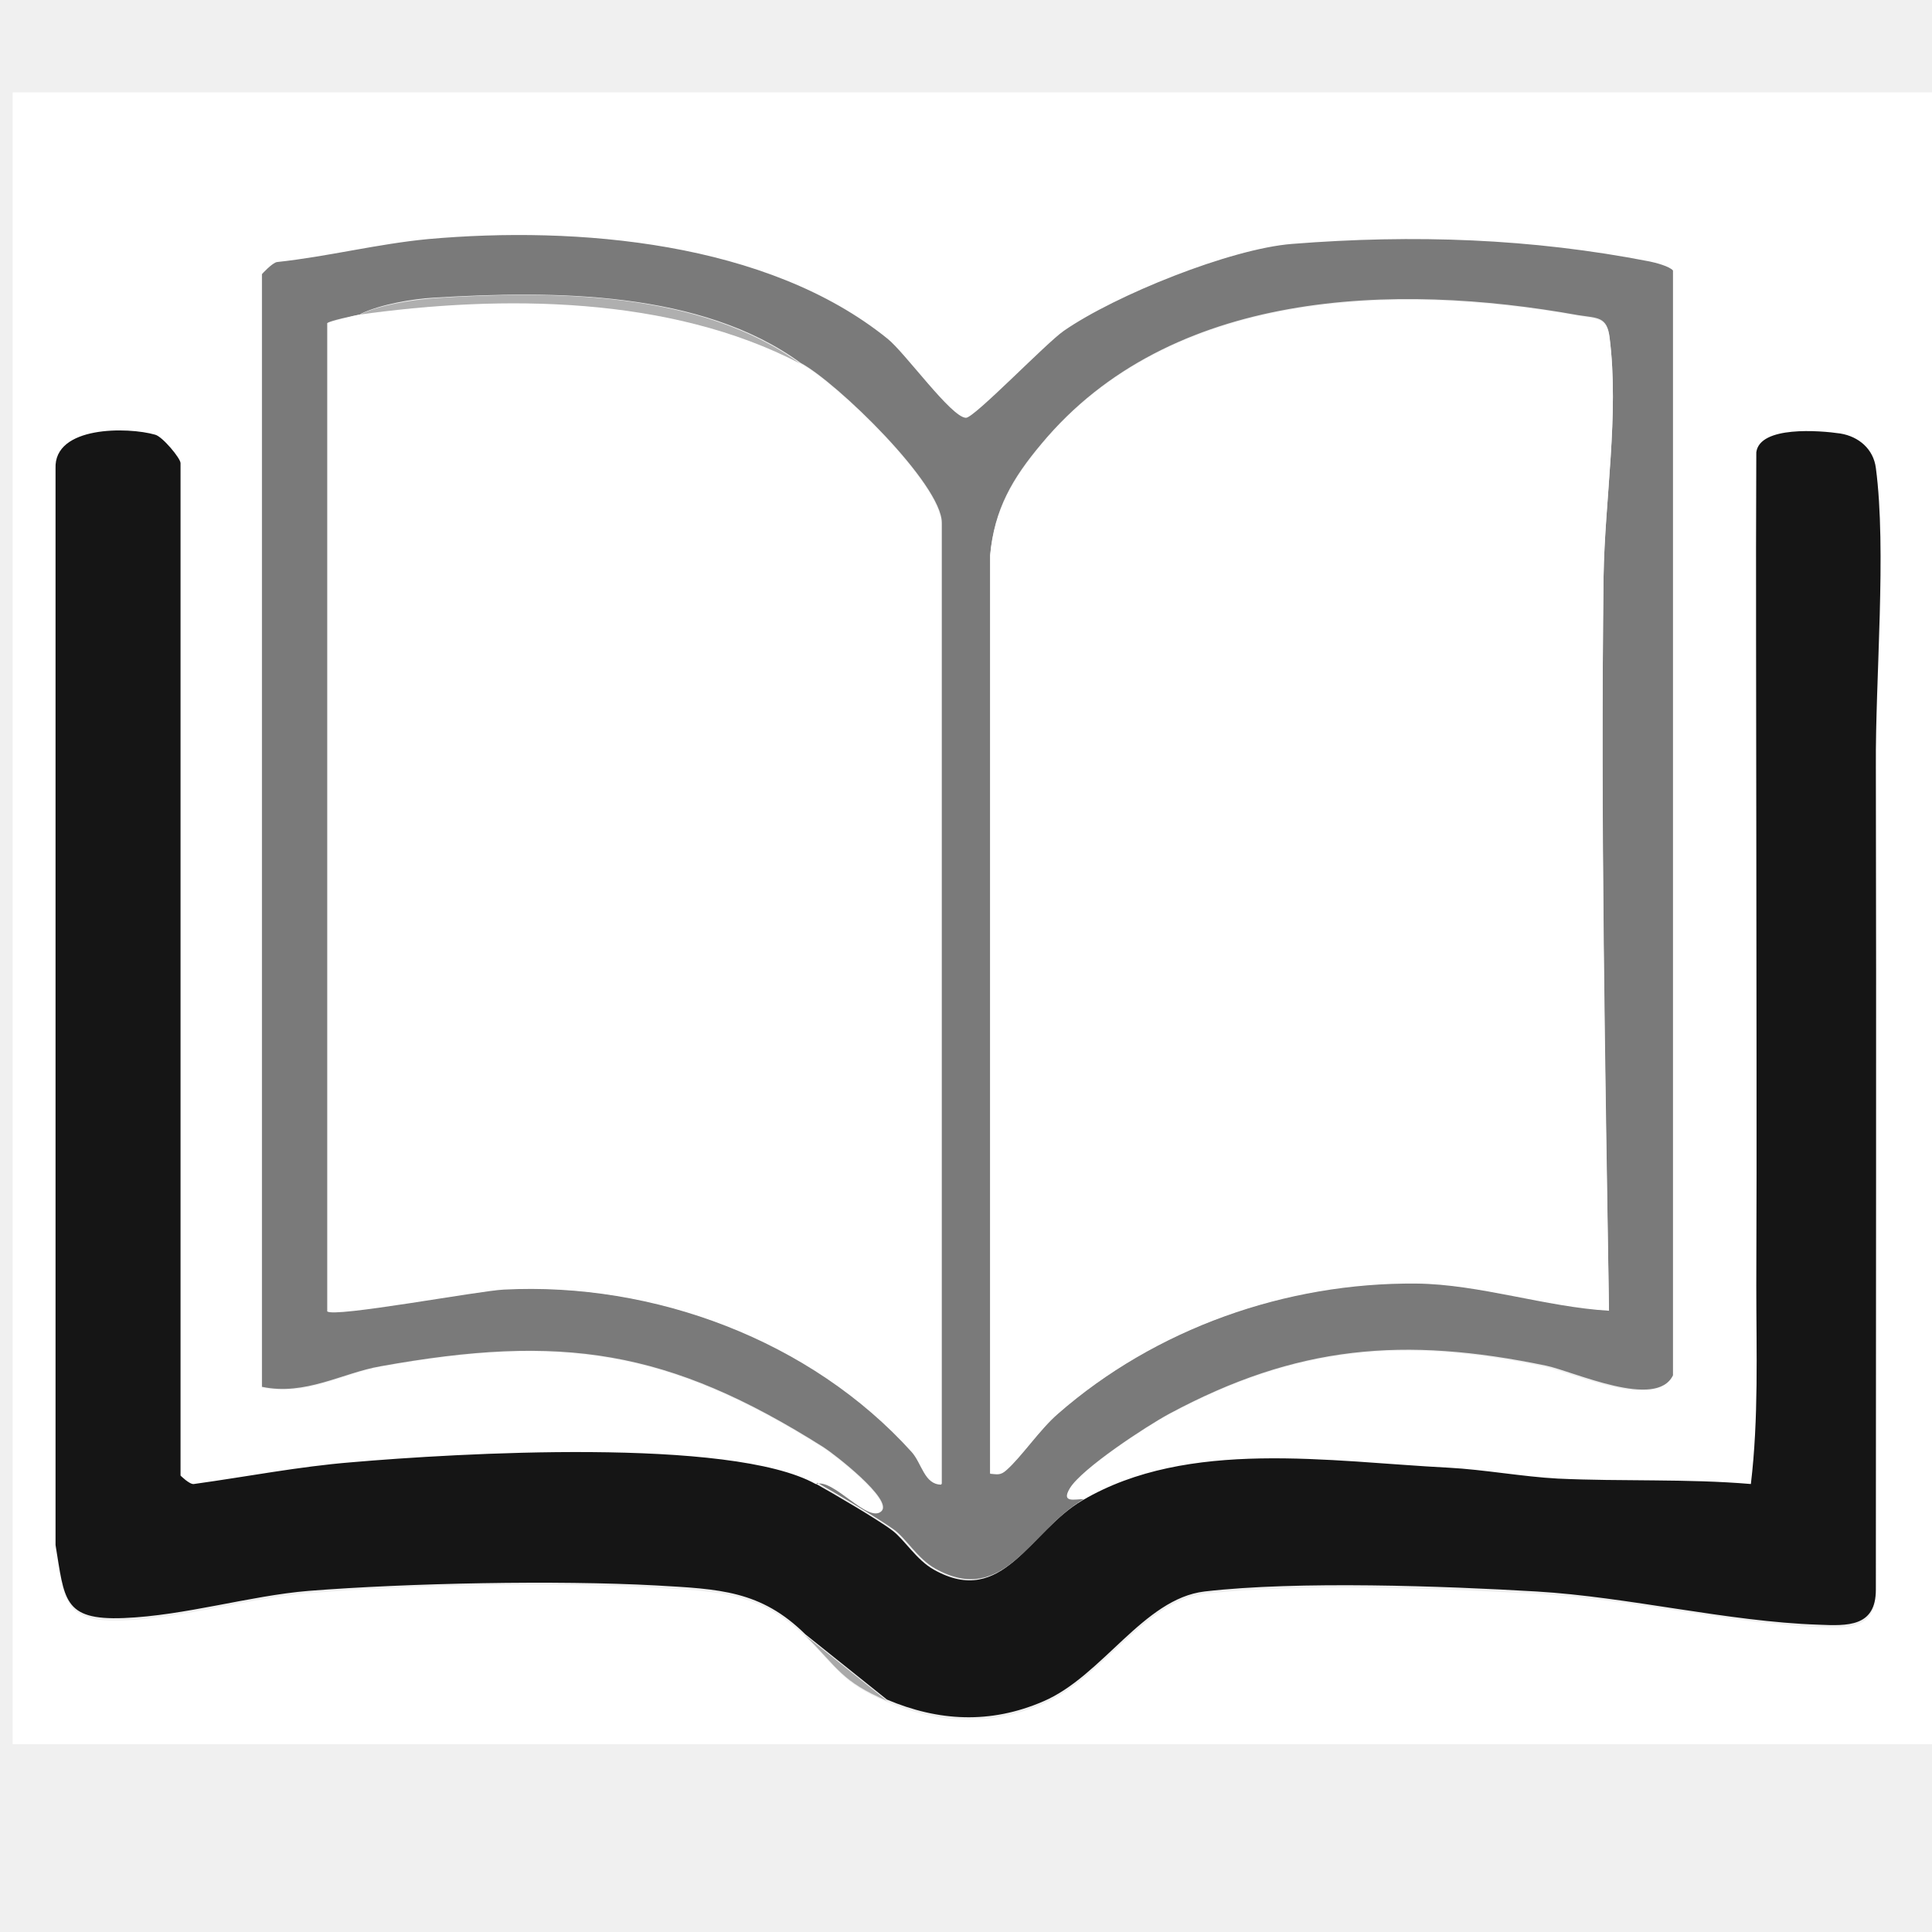
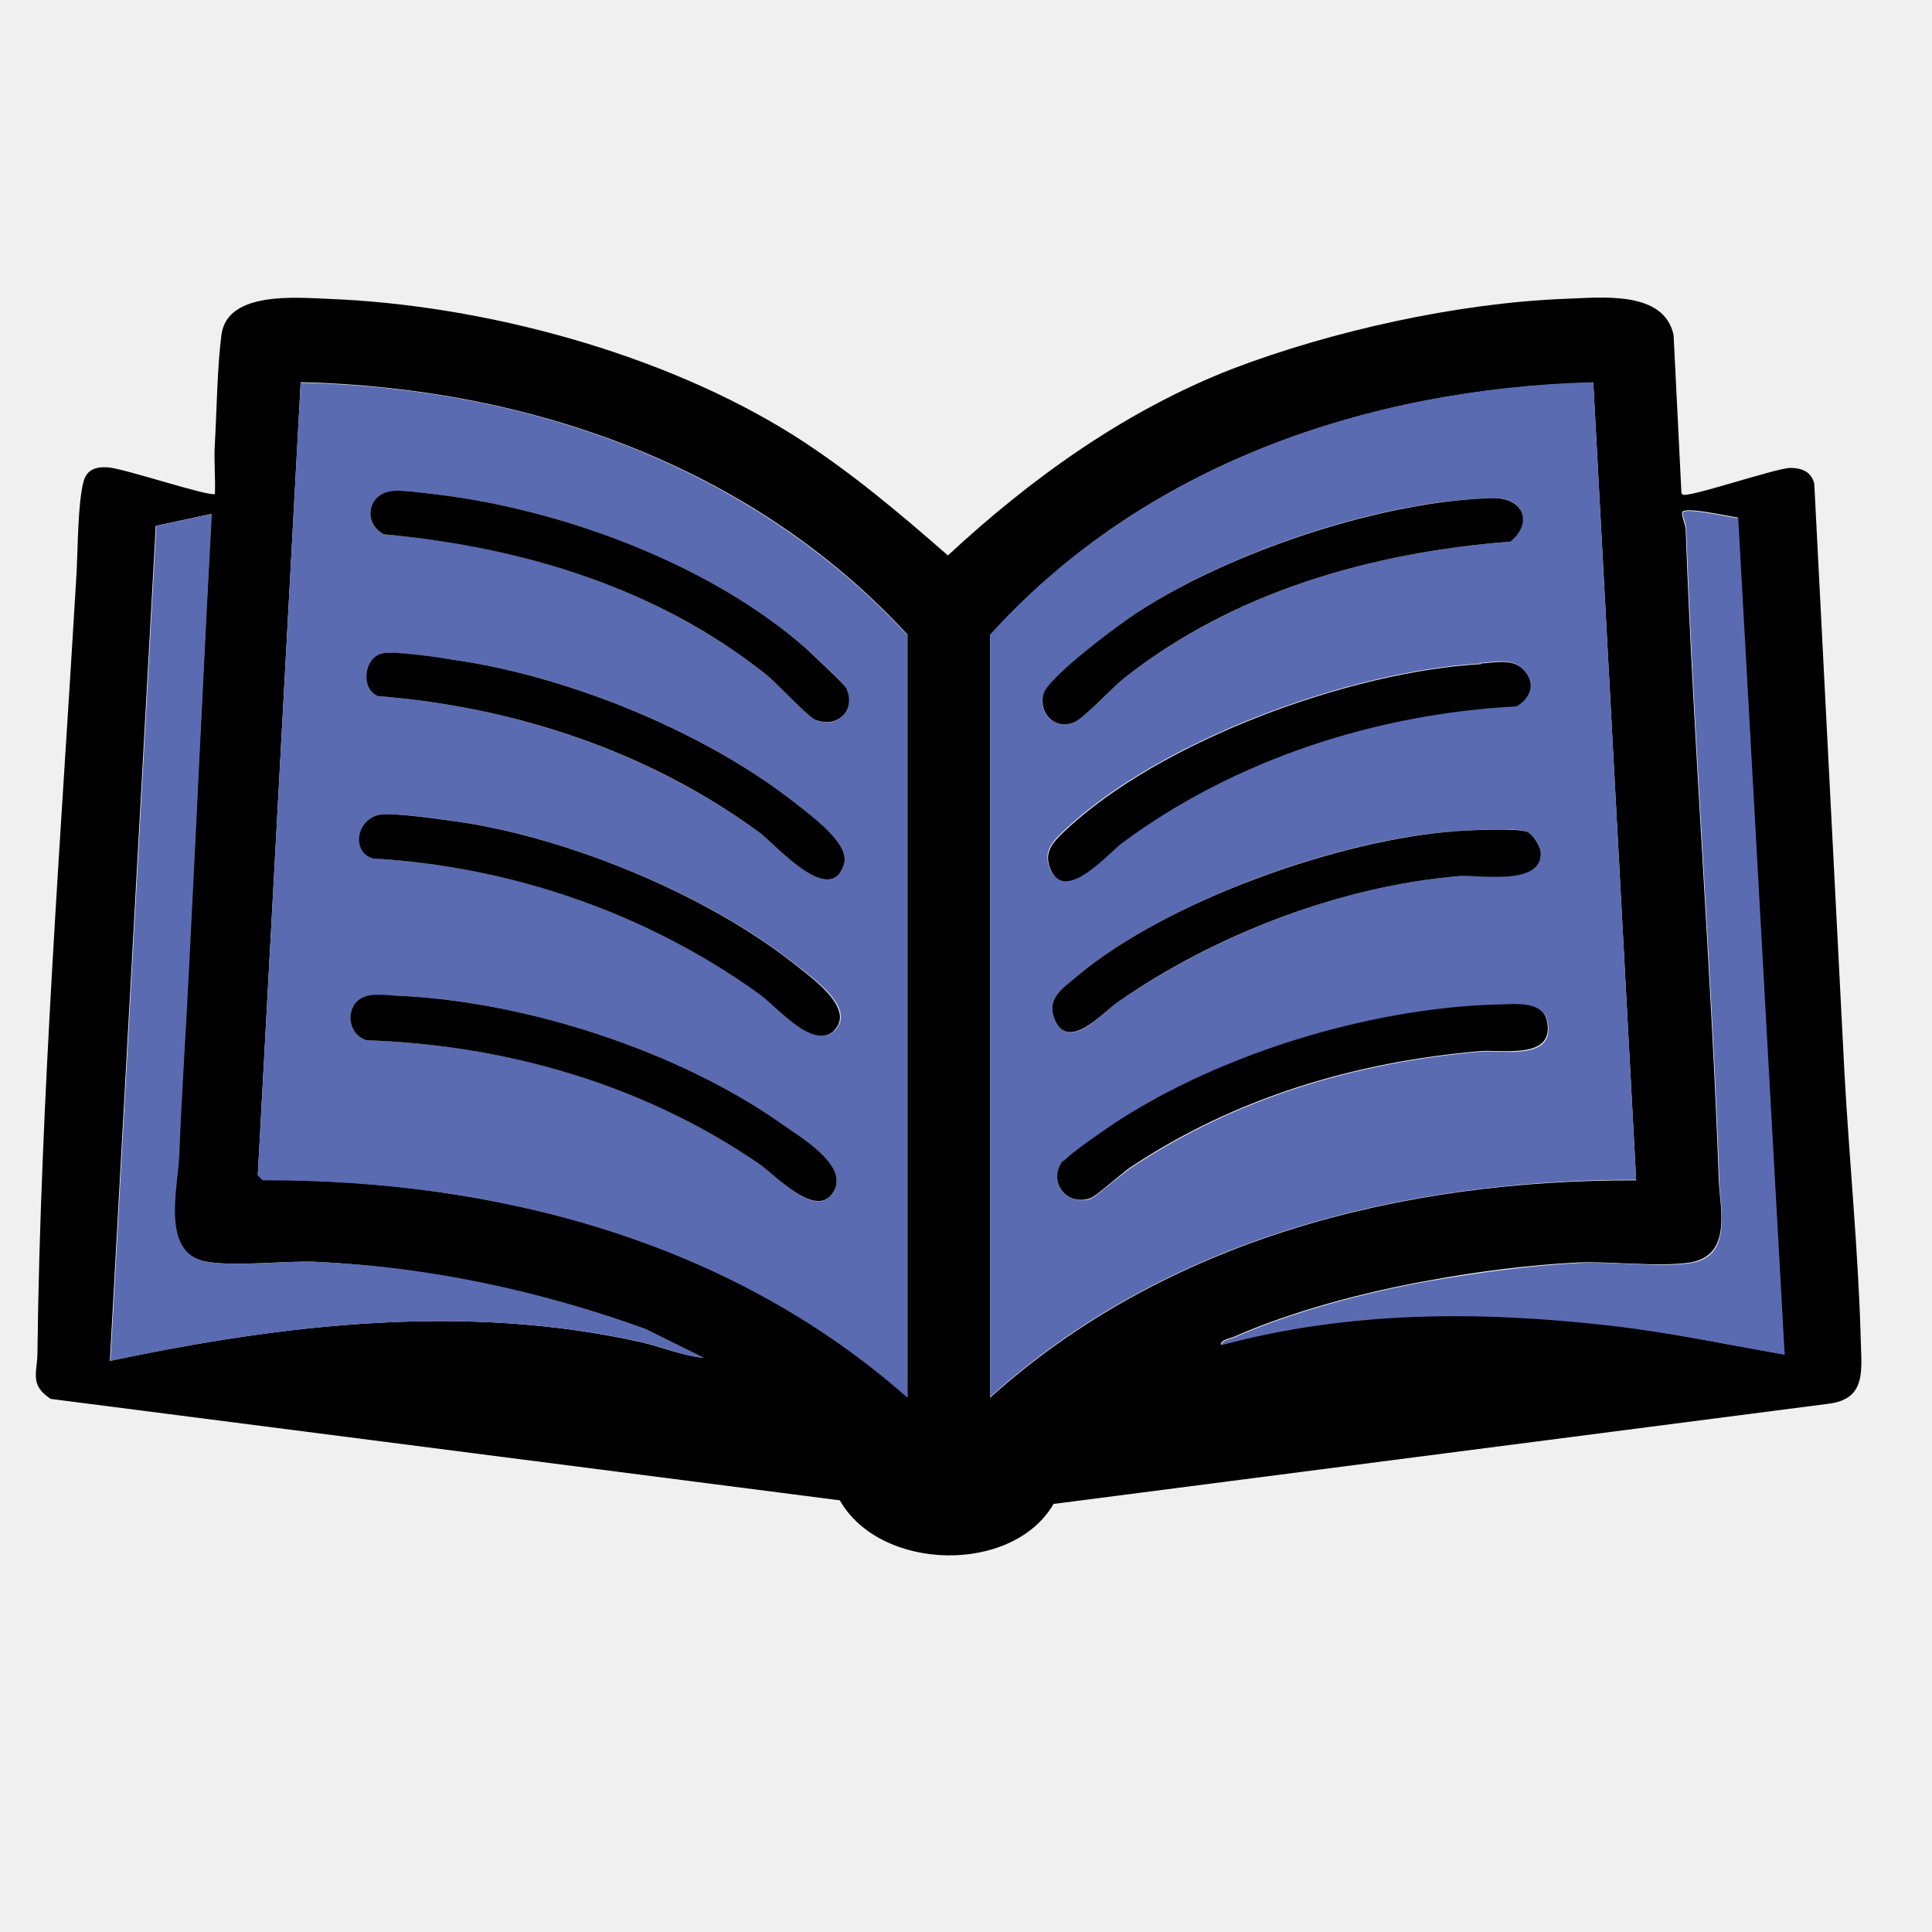
- <svg xmlns="http://www.w3.org/2000/svg" id="Layer_1" version="1.1" viewBox="0 0 32 32">
+ <svg xmlns="http://www.w3.org/2000/svg" id="Layer_2" version="1.1" viewBox="0 0 32 32">
  <defs>
    <style>
      .st0 {
-         fill: #7a7a7a;
+         fill: #fff;
      }

      .st1 {
-         fill: #fff;
-       }
- 
-       .st2 {
-         fill: #151515;
-       }
- 
-       .st3 {
-         fill: #afafaf;
-       }
- 
-       .st4 {
-         fill: #a9a9a9;
+         fill: #5a6bb2;
      }
    </style>
  </defs>
-   <g id="pd4cUx.tif">
-     <g>
-       <path class="st1" d="M32.96,1.53v27.36H.21V1.53h32.76ZM17.93,24.85c-.14,0-.38.07-.23-.18.2-.33,1.27-1.03,1.64-1.23,2.12-1.14,3.89-1.3,6.25-.8.46.1,1.82.72,2.1.16V4.49c-.05-.08-.28-.13-.38-.15-1.95-.38-3.9-.45-5.92-.29-1.02.08-2.93.85-3.78,1.44-.29.2-1.48,1.44-1.62,1.44-.24,0-1.01-1.07-1.3-1.31-1.98-1.61-5.14-1.88-7.61-1.65-.84.08-1.66.29-2.5.38-.07.02-.25.17-.25.2v18.43c.72.16,1.33-.22,1.96-.34,3-.54,4.76-.29,7.34,1.34.16.1,1.16.87.96,1.06-.22.21-.79-.55-1.08-.45-1.41-.78-5.96-.5-7.69-.36-.87.07-1.74.24-2.61.36-.08.01-.22-.09-.22-.14V7.68c0-.08-.31-.44-.42-.47-.45-.13-1.68-.15-1.65.56v17.86c.15.9.13,1.25,1.13,1.21s2.08-.37,3.06-.45c1.66-.14,4.11-.19,5.76-.09,1.04.06,1.73.08,2.47.81.54.53.6.76,1.35,1.08.85.36,1.71.41,2.59.03.98-.42,1.67-1.7,2.67-1.82,1.54-.18,3.91-.09,5.5,0s3.18.49,4.67.55c.49.02.95.04.95-.58-.02-4.54,0-9.12,0-13.64,0-1.45.19-3.59,0-4.94-.04-.31-.29-.53-.59-.57-.34-.05-1.33-.13-1.39.31-.01,2.09,0,4.19,0,6.28,0,2.49.01,5.04,0,7.53,0,1.1.04,2.19-.09,3.28-1.06-.08-2.14-.03-3.2-.09-.57-.03-1.23-.15-1.8-.18-1.98-.1-4.32-.49-6.07.54Z" />
-       <path class="st2" d="M13.52,24.58c.27.15,1.04.6,1.26.77.2.15.4.49.69.65,1.14.64,1.58-.64,2.46-1.15,1.75-1.03,4.1-.64,6.07-.54.57.03,1.23.15,1.8.18,1.06.05,2.14,0,3.2.09.13-1.09.09-2.18.09-3.28.01-2.49,0-5.03,0-7.53,0-2.09-.01-4.19,0-6.28.06-.44,1.05-.36,1.39-.31.31.05.55.26.59.57.18,1.36-.01,3.49,0,4.94.01,4.52,0,9.09,0,13.64,0,.62-.47.6-.95.58-1.5-.05-3.15-.46-4.67-.55s-3.95-.18-5.5,0c-1.01.12-1.69,1.4-2.67,1.82-.88.38-1.74.33-2.59-.03l-1.35-1.08c-.74-.73-1.43-.75-2.47-.81-1.65-.09-4.11-.04-5.76.09-.97.08-2.05.41-3.06.45s-.98-.31-1.13-1.21V7.76c-.03-.71,1.2-.69,1.65-.56.12.03.42.39.42.47v16.77s.15.15.22.14c.87-.12,1.74-.29,2.61-.36,1.73-.15,6.29-.42,7.69.36Z" />
-       <path class="st0" d="M13.52,24.58c.28-.1.86.66,1.08.45.2-.19-.8-.96-.96-1.06-2.58-1.63-4.34-1.88-7.34-1.34-.63.11-1.24.49-1.96.34V4.54s.17-.19.25-.2c.84-.09,1.66-.3,2.5-.38,2.46-.22,5.62.04,7.61,1.65.29.23,1.06,1.31,1.3,1.31.14,0,1.33-1.24,1.62-1.44.85-.59,2.76-1.36,3.78-1.44,2.02-.16,3.97-.09,5.92.29.1.02.33.08.39.15v18.3c-.28.57-1.63-.06-2.1-.16-2.36-.49-4.13-.34-6.25.8-.37.2-1.44.9-1.64,1.23-.15.25.08.18.23.18-.88.52-1.32,1.79-2.46,1.15-.29-.16-.49-.51-.69-.65-.22-.16-.99-.62-1.26-.77ZM5.97,5.21c-.08.01-.54.11-.54.14v16.36c.11.1,2.51-.34,2.92-.36,2.49-.12,5.09.84,6.76,2.69.17.19.21.55.49.54v-15.92c0-.64-1.74-2.33-2.34-2.65-1.65-1.2-4.09-1.2-6.07-1.08-.36.02-.89.11-1.22.27ZM16.4,9.2v15.2c.13,0,.17.03.27-.06.25-.22.55-.67.85-.93,1.62-1.41,3.78-2.18,5.94-2.16,1.04.01,2.15.39,3.19.45-.07-4.04-.14-8.1-.09-12.16.02-1.27.26-2.68.1-3.95-.04-.35-.2-.32-.52-.37-3.05-.55-6.76-.43-8.89,2.13-.48.57-.78,1.08-.85,1.84Z" />
-       <path class="st4" d="M14.69,28.17c-.75-.32-.81-.54-1.35-1.08l1.35,1.08Z" />
-       <path class="st1" d="M16.4,9.2c.07-.76.38-1.27.85-1.84,2.13-2.56,5.84-2.67,8.89-2.13.32.06.48.03.52.37.16,1.27-.08,2.68-.1,3.95-.05,4.06.03,8.11.09,12.16-1.04-.06-2.15-.44-3.19-.45-2.17-.02-4.33.75-5.94,2.16-.3.26-.6.71-.85.93-.1.09-.15.07-.27.06v-15.2Z" />
-       <path class="st1" d="M13.25,6.02c.6.31,2.34,2,2.34,2.65v15.92c-.28,0-.32-.35-.49-.54-1.67-1.85-4.27-2.82-6.76-2.69-.41.02-2.82.47-2.92.36V5.35s.46-.13.54-.14c2.37-.34,5.14-.32,7.29.81Z" />
-       <path class="st3" d="M13.25,6.02c-2.15-1.12-4.92-1.14-7.29-.81.33-.16.86-.24,1.22-.27,1.98-.13,4.42-.12,6.07,1.08Z" />
-     </g>
-   </g>
+   <path d="M42.12,44.45v4.37H-12.49v-4.37h54.61ZM-10.8,45.87c-.09,0-.23-.06-.21.07.01.1.39,1.16.45,1.25.08.12.17.11.31.09l.5-1.41c-.09,0-.18-.03-.25.05-.14.17-.28.85-.36,1.09-.08,0-.09-.08-.11-.13-.13-.29-.24-.69-.33-1.01ZM-4.35,46.3s-.1-.23-.13-.27c-.43-.45-1.13.08-.77.49.13.15.42.11.57.2.33.19-.08.58-.41.3-.1-.09-.05-.22-.3-.16.03.66,1.23.54,1.01-.11-.09-.28-.52-.21-.72-.38-.14-.23.19-.44.44-.22.05.04.15.29.3.16ZM-1.18,45.87h-.22v1.42h.22s.03-.44.03-.44c.31.09.25.55.63.44l-.42-.63.37-.41c-.29-.05-.39.27-.6.38v-.76ZM-3.92,46.25l-.03-.27c-.16.07-.16.1-.14.27h-.22s0,.16,0,.16h.22s.02.82.02.82l.36.05v-.16s-.22,0-.22,0v-.68s.22-.03.22-.03v-.16s-.22,0-.22,0ZM-7.46,46.03h-.16v.22s-.22,0-.22,0v.16s.22,0,.22,0l.02.82.36.05v-.16s-.22,0-.22,0v-.71s.22,0,.22,0v-.16s-.22,0-.22,0v-.22ZM-8.94,46.79c.1-.55-.63-.76-.87-.29-.33.63.59,1.15.87.46-.32.04-.66.41-.71-.16h.71ZM-7.9,46.63c.12-.13-.41-.65-.79-.22-.36.39.01,1.01.52.85.1-.03.36-.26.27-.36-.1-.11-.23.17-.32.2-.59.15-.48-.87.04-.65.06.03.18.29.29.18ZM-6.13,46.77c0-.28-.23-.51-.51-.51s-.51.23-.51.51.23.51.51.51.51-.23.51-.51ZM-5.99,46.25v1.04h.22c.04-.36-.17-.81.33-.85v-.19s-.3.11-.3.11l-.06-.11h-.18ZM-2.59,46.77c0-.28-.23-.51-.51-.51s-.51.23-.51.51.23.51.51.51.51-.23.51-.51ZM-1.57,46.63c.12-.13-.41-.65-.79-.22-.36.39.01,1.01.52.85.1-.03.36-.26.27-.36-.1-.11-.23.17-.32.2-.59.15-.48-.87.04-.65.06.03.18.29.29.18ZM35.46,46.25c-.14-.02-.1.02-.13.11-.14.35-.22.74-.36,1.09.12.02.13-.05.17-.13.14-.28.23-.76.32-1.07ZM25.41,47.01c.01-.08-.2-.85-.33-.71l.3.93h.18s.34-.93.34-.93c-.12,0-.12-.04-.18.07-.08.15-.11.42-.19.57-.03.06,0,.09-.12.07ZM29.56,46.58c-.03-.3-.45-.38-.6-.14-.24.38.47.36.5.49.02.08-.11.19-.19.19-.22,0-.18-.23-.36-.22,0,.36.4.42.63.22.23-.55-.47-.24-.46-.66.27-.14.26.12.49.11ZM31.53,46.3v.93h.16s.03-.27.03-.27c.15,0,.18.34.41.27l-.28-.41.22-.3-.38.27v-.49s-.16,0-.16,0ZM35.89,46.3c-.16-.02-.28.08-.38.19l.08.08.14-.11v.76h.16v-.93ZM36.6,46.3h-.55s-.05.49-.05.49c.12.03.2-.1.3-.1.31-.02.28.5-.04.42-.1-.02-.13-.18-.26-.16.04.26.3.35.51.21.33-.21.03-.79-.35-.54v-.22s.64.05.44-.11ZM36.99,47.12c.07-.16.35-.29.38-.47.08-.47-.65-.48-.6-.03.18.04.11-.22.3-.22.08,0,.19.11.19.19,0,.19-.63.49-.49.63h.6c.05-.2-.27-.08-.38-.11ZM37.7,47.12c.07-.16.35-.29.38-.47.08-.47-.65-.48-.6-.03.18.04.11-.22.3-.22.08,0,.19.11.19.19,0,.19-.63.49-.49.63h.6c.05-.2-.27-.08-.38-.11ZM38.52,46.3c-.16-.02-.28.08-.38.19l.08.08.14-.11v.76h.16v-.93ZM39.22,46.3h-.6c-.2.15.42.1.44.11l-.22.33c.25-.03.32.08.27.32-.05.02-.13.06-.19.06-.2-.01-.12-.25-.3-.22-.05.55.84.35.63-.11-.06-.12-.21-.13-.24-.17-.05-.05.31-.14.22-.33ZM39.65,46.31c-.4.09-.37.99.15.92.42-.06.4-1.04-.15-.92ZM40.54,46.3c-.17,0-.37.07-.33.27l.16-.11v.76h.16v-.93ZM27.54,46.36c-.24-.04-.13.07-.17.12-.05.06-.1.04-.1.05-.08.12.1.1.11.14.04.15-.05.39.06.56h.26s-.17-.13-.17-.13v-.43c.21-.04.28-.13.01-.15v-.15ZM29.89,46.36c-.24-.04-.13.07-.17.12-.05.06-.1.04-.1.05-.08.12.1.1.11.14.04.15-.05.39.06.56h.26s-.17-.13-.17-.13v-.43c.21-.04.28-.13.01-.15v-.15ZM26.5,46.9c.01-.6-.76-.45-.59.13.08.27.53.28.59-.02-.07-.06-.45.31-.49-.11h.49ZM27.14,46.59c-.26-.24-.63.06-.52.44.09.29.61.27.59-.07-.15-.02-.19.21-.35.16-.11-.03-.2-.32-.09-.41.18-.23.37.17.44.09,0-.06-.03-.16-.07-.2ZM27.96,46.53c-.35.1-.26.85.24.68.36-.12.23-.81-.24-.68ZM28.85,46.52h-.38s0,.71,0,.71h.16s-.03-.35,0-.46c.04-.11.24-.1.21-.25ZM30.77,46.88c0-.19-.16-.35-.35-.35s-.35.16-.35.35.16.35.35.35.35-.16.35-.35ZM31.35,46.59c-.26-.24-.63.06-.52.44.09.29.61.27.59-.07l-.3.17-.14-.08c-.11-.09-.02-.38.09-.41.16-.05.2.18.35.16.02-.03-.04-.17-.07-.2ZM33.04,46.59c-.26-.24-.63.06-.52.44.09.29.61.27.59-.07-.15-.02-.19.21-.35.16-.11-.03-.2-.32-.09-.41.18-.23.37.17.44.09,0-.06-.03-.16-.07-.2ZM33.42,46.53c-.35.1-.26.85.24.68.36-.12.23-.81-.24-.68ZM34.91,47.23c-.02-.18.08-.59-.11-.68l-.87-.02v.71s.16,0,.16,0c-.1-.82.37-.82.27,0,.21.03.06-.32.14-.49.08-.16.24-.12.29.04s-.08.49.12.45Z" />
+   <path d="M27.87,8.19c.06.07,1.52-.43,1.78-.44.19,0,.35.06.4.26l.5,9.76c.08,1.46.23,2.95.27,4.42.01.5.1.98-.53,1.06l-12.84,1.66c-.68,1.17-2.87,1.12-3.54-.06l-13.07-1.68c-.36-.23-.22-.45-.22-.76.05-4.22.4-8.71.65-12.95.02-.41.02-1.11.11-1.47.05-.21.2-.26.4-.25.25.01,1.71.5,1.78.44.01-.28-.02-.57,0-.85.03-.54.04-1.29.11-1.8.11-.71,1.24-.6,1.77-.58,2.57.1,5.55.9,7.72,2.27.91.58,1.73,1.27,2.54,1.98,1.38-1.28,2.94-2.4,4.71-3.09,1.65-.63,3.73-1.09,5.5-1.16.6-.02,1.65-.15,1.81.6l.13,2.62ZM15.03,23.15v-12.64c-2.58-2.8-6.28-4.09-10.05-4.18l-.71,13.13.08.08c3.88,0,7.74,1.01,10.68,3.6ZM16.4,10.51v12.64c2.92-2.63,6.83-3.61,10.7-3.6l-.71-13.21c-3.74.09-7.46,1.37-9.99,4.18ZM28.79,8.57c-.1,0-.92-.2-.93-.08,0,.09.05.18.06.27.13,3.61.42,7.2.55,10.81.02.45.22,1.22-.47,1.34-.51.08-1.3-.02-1.85,0-.82.04-1.68.15-2.49.3-1.06.19-2.24.5-3.22.93-.07.03-.22.05-.22.13,2.13-.57,4.28-.57,6.46-.32.96.11,1.92.32,2.87.48l-.77-13.87ZM3.51,8.51l-.93.2-.76,13.83c2.9-.61,5.88-.96,8.8-.31.34.08.67.22,1.03.26l-.97-.48c-1.74-.62-3.59-1.02-5.45-1.11-.55-.02-1.29.08-1.8,0-.79-.12-.49-1.22-.47-1.77.04-1.02.11-2.04.16-3.06.13-2.52.25-5.04.38-7.56Z" />
+   <path class="st0" d="M-4.35,46.3c-.15.13-.25-.12-.3-.16-.26-.22-.58-.01-.44.22.2.17.62.1.72.38.21.65-.98.78-1.01.11.25-.06.2.08.3.16.33.28.74-.11.41-.3-.15-.09-.44-.05-.57-.2-.36-.42.34-.94.77-.49.04.04.18.24.13.27Z" />
+   <path class="st0" d="M-10.8,45.87c.1.31.2.71.33,1.01.02.05.03.13.11.13.08-.24.22-.93.36-1.09.07-.08.16-.05.25-.05l-.5,1.41c-.14.02-.23.04-.31-.09-.05-.08-.43-1.15-.45-1.25-.02-.14.12-.08.21-.07Z" />
+   <path class="st0" d="M-1.18,45.87v.76c.22-.11.31-.43.6-.38l-.37.41.42.63c-.38.11-.31-.34-.63-.44l-.03.44h-.22v-1.42h.22Z" />
+   <path class="st0" d="M-8.94,46.79h-.71c.05.58.39.2.71.16-.28.7-1.2.18-.87-.46.24-.46.97-.26.87.29ZM-9.17,46.48c-.16-.13-.47-.1-.48.15h.55s-.06-.14-.07-.15Z" />
+   <path class="st0" d="M-6.13,46.77c0,.28-.23.51-.51.51s-.51-.23-.51-.51.23-.51.51-.51.51.23.51.51ZM-6.44,46.48c-.64-.33-.63.85-.05.61.17-.07.15-.46.05-.61Z" />
+   <path class="st0" d="M-2.59,46.77c0,.28-.23.51-.51.51s-.51-.23-.51-.51.23-.51.51-.51.51.23.51.51ZM-2.89,46.48c-.64-.33-.63.85-.05.61.17-.07.15-.46.05-.61Z" />
+   <path class="st0" d="M-1.57,46.63c-.1.11-.23-.16-.29-.18-.52-.22-.63.81-.04.65.1-.02.22-.3.32-.2.09.09-.17.33-.27.36-.51.16-.88-.46-.52-.85.39-.43.92.09.79.22Z" />
+   <path class="st0" d="M-7.9,46.63c-.1.11-.23-.16-.29-.18-.52-.22-.63.81-.04.65.1-.02.22-.3.32-.2.09.09-.17.33-.27.36-.51.16-.88-.46-.52-.85.39-.43.92.09.79.22Z" />
+   <path class="st0" d="M34.91,47.23c-.2.04-.07-.3-.12-.45s-.21-.2-.29-.04c-.08.17.08.52-.14.49.1-.82-.37-.82-.27,0h-.16s0-.71,0-.71l.87.02c.19.09.09.5.11.68Z" />
+   <path class="st0" d="M-3.92,46.25h.22s0,.16,0,.16l-.22.03v.68s.22,0,.22,0v.16s-.36-.05-.36-.05l-.02-.82h-.22s0-.16,0-.16h.22c-.02-.17-.02-.2.14-.27l.03.27Z" />
+   <polygon class="st0" points="-7.46 46.03 -7.46 46.25 -7.25 46.25 -7.25 46.41 -7.46 46.41 -7.46 47.12 -7.25 47.12 -7.25 47.29 -7.6 47.23 -7.63 46.41 -7.85 46.41 -7.85 46.25 -7.63 46.25 -7.63 46.03 -7.46 46.03" />
+   <path class="st0" d="M39.65,46.31c.55-.12.57.86.15.92-.52.07-.55-.83-.15-.92ZM39.7,46.42c-.25.09-.23.71.04.71.29,0,.27-.79-.04-.71Z" />
+   <path class="st0" d="M-5.99,46.25h.18s.06.11.06.11l.3-.11v.19c-.49.04-.29.49-.33.85h-.22v-1.04Z" />
+   <path class="st0" d="M29.56,46.58c-.23,0-.22-.25-.49-.11,0,.42.7.11.46.66-.23.2-.63.14-.63-.22.17-.02.13.22.36.22.07,0,.21-.11.19-.19-.03-.13-.74-.11-.5-.49.16-.24.57-.16.6.14Z" />
+   <path class="st0" d="M36.6,46.3c.2.16-.42.09-.44.11v.22c.38-.25.68.33.35.54-.21.14-.47.05-.51-.21.13-.03.16.13.26.16.32.08.35-.45.04-.42-.1,0-.18.14-.3.1l.05-.49h.55Z" />
+   <path class="st0" d="M26.5,46.9h-.49c.04.42.42.05.49.11-.05.3-.51.29-.59.02-.17-.57.6-.73.59-.13Z" />
+   <path class="st0" d="M39.22,46.3c.09.19-.26.28-.22.33.03.03.19.04.24.17.21.46-.67.66-.63.11.18-.03.1.2.3.22.05,0,.13-.04.19-.06.05-.24-.01-.35-.27-.32l.22-.33s-.64.04-.44-.11h.6Z" />
+   <path class="st0" d="M31.53,46.3h.16s0,.49,0,.49l.38-.27-.22.3.28.41c-.23.07-.26-.27-.41-.27l-.03.27h-.16v-.93Z" />
+   <path class="st0" d="M36.99,47.12c.12.03.43-.09.38.11h-.6c-.14-.14.49-.44.49-.63,0-.09-.11-.19-.19-.19-.19,0-.12.26-.3.22-.05-.46.68-.45.6.03-.03.18-.31.3-.38.47Z" />
+   <path class="st0" d="M37.7,47.12c.12.03.43-.09.38.11h-.6c-.14-.14.49-.44.49-.63,0-.09-.11-.19-.19-.19-.19,0-.12.26-.3.22-.05-.46.68-.45.6.03-.03.18-.31.3-.38.47Z" />
+   <path class="st0" d="M25.41,47.01c.12.02.09,0,.12-.07.09-.16.11-.42.19-.57.06-.11.06-.07.18-.07l-.34.92h-.18s-.3-.92-.3-.92c.13-.14.34.63.33.71Z" />
+   <path class="st0" d="M30.77,46.88c0,.19-.16.35-.35.35s-.35-.16-.35-.35.16-.35.35-.35.35.16.35.35ZM30.36,46.64c-.24.06-.15.49.04.49.28,0,.24-.56-.04-.49Z" />
+   <path class="st0" d="M27.96,46.53c.46-.13.59.56.24.68-.5.17-.59-.58-.24-.68ZM28.01,46.63c-.18.05-.21.49.05.49.29,0,.23-.57-.05-.49Z" />
+   <path class="st0" d="M33.42,46.53c.46-.13.59.56.24.68-.5.17-.59-.58-.24-.68ZM33.47,46.64c-.22.06-.19.49.04.49.28,0,.24-.56-.04-.49Z" />
+   <path class="st0" d="M27.14,46.59s.08.14.07.2c-.08.08-.26-.32-.44-.09-.11.09-.02.38.09.41.16.05.2-.18.35-.16.02.34-.5.36-.59.07-.11-.38.26-.68.52-.44Z" />
+   <path class="st0" d="M31.35,46.59s.09.18.07.2c-.15.02-.19-.21-.35-.16-.11.03-.2.32-.09.41l.14.08.3-.17c.02.34-.5.36-.59.07-.11-.38.26-.68.52-.44Z" />
+   <path class="st0" d="M33.04,46.59s.08.14.07.2c-.08.08-.26-.32-.44-.09-.11.09-.02.38.09.41.16.05.2-.18.35-.16.02.34-.5.36-.59.07-.11-.38.26-.68.52-.44Z" />
+   <path class="st0" d="M29.89,46.36v.15c.28.02.21.11,0,.15v.43s.17.14.17.14h-.26c-.11-.17-.02-.42-.06-.57-.01-.04-.19-.03-.11-.14,0,0,.06.02.1-.05.04-.05-.07-.16.17-.12Z" />
+   <path class="st0" d="M27.54,46.36v.15c.28.02.21.11,0,.15v.43s.17.14.17.14h-.26c-.11-.17-.02-.42-.06-.57-.01-.04-.19-.03-.11-.14,0,0,.06.02.1-.05.04-.05-.07-.16.17-.12Z" />
+   <path class="st0" d="M38.52,46.3v.93h-.16v-.76l-.14.11-.08-.08c.1-.11.22-.21.38-.19Z" />
+   <path class="st0" d="M35.89,46.3v.93h-.16v-.76l-.14.11-.08-.08c.1-.11.22-.21.38-.19Z" />
+   <path class="st0" d="M40.54,46.3v.93h-.16v-.76l-.16.11c-.04-.2.15-.28.33-.27Z" />
+   <path class="st0" d="M28.85,46.52c.03.16-.17.15-.21.25-.03.1.01.43,0,.46h-.16s0-.71,0-.71h.38Z" />
+   <path class="st0" d="M35.46,46.25c-.09.31-.18.79-.32,1.07-.04.08-.05.16-.17.13.14-.35.22-.74.36-1.09.04-.09,0-.13.13-.11Z" />
+   <path class="st1" d="M15.03,23.15c-2.94-2.6-6.8-3.61-10.68-3.6l-.08-.08.71-13.13c3.77.08,7.46,1.38,10.05,4.18v12.64ZM6.44,8.14c-.36.08-.42.55-.08.71,2.3.2,4.53.89,6.35,2.34.16.13.67.68.79.73.37.16.67-.15.52-.52-.03-.06-.56-.57-.66-.65-1.58-1.4-4.04-2.31-6.12-2.56-.2-.02-.62-.09-.8-.05ZM6.34,10.82c-.31.07-.38.59-.08.71,2.26.18,4.48.92,6.32,2.26.29.21,1.18,1.25,1.4.52.1-.33-.52-.78-.77-.98-1.51-1.2-3.78-2.13-5.69-2.4-.24-.03-.99-.15-1.18-.11ZM13.82,17.07c.39-.36-.39-.9-.65-1.1-1.46-1.16-3.81-2.12-5.65-2.37-.29-.04-.92-.13-1.18-.11-.42.04-.53.62-.15.73,2.29.13,4.53.91,6.39,2.24.31.22.89.94,1.25.61ZM6.06,16.5c-.33.1-.34.62.01.73,2.33.08,4.6.73,6.52,2.06.27.18.99.98,1.24.4.18-.41-.56-.85-.86-1.06-1.73-1.23-4.31-2.06-6.43-2.14-.14,0-.36-.02-.48.01Z" />
+   <path class="st1" d="M16.4,10.51c2.54-2.8,6.25-4.08,9.99-4.18l.71,13.21c-3.87,0-7.79.97-10.7,3.6v-12.64ZM24.74,8.25c-1.84.03-4.35.88-5.88,1.88-.3.19-1.5,1.09-1.58,1.37-.09.32.2.6.52.46.16-.07.62-.57.81-.72,1.83-1.44,4.11-2.09,6.41-2.27.36-.32.22-.73-.28-.72ZM24.52,10.99c-2.15.12-5.32,1.27-6.9,2.77-.19.18-.36.35-.22.65.25.53.94-.29,1.18-.46,1.86-1.38,4.22-2.14,6.53-2.26.25-.14.32-.4.1-.62-.18-.18-.46-.1-.7-.09ZM24.09,13.77c-1.91.13-4.76,1.15-6.24,2.39-.25.21-.54.38-.37.75.24.51.8-.15,1.03-.31,1.61-1.11,3.7-1.93,5.67-2.09.34-.03,1.38.17,1.34-.4,0-.1-.13-.29-.22-.33-.17-.08-.98-.03-1.21-.01ZM17.62,19.23c-.27.33.02.75.44.63.08-.03.54-.43.68-.52,1.73-1.15,3.71-1.74,5.78-1.92.37-.03,1.26.16,1.11-.51-.08-.35-.6-.27-.89-.26-2.07.06-4.51.81-6.25,1.95-.18.12-.75.51-.86.64Z" />
+   <path class="st1" d="M3.51,8.51c-.14,2.52-.25,5.04-.38,7.56-.05,1.02-.12,2.04-.16,3.06-.02.55-.32,1.65.47,1.77.51.08,1.25-.02,1.8,0,1.86.08,3.71.48,5.45,1.11l.97.48c-.35-.03-.68-.18-1.03-.26-2.92-.65-5.91-.3-8.8.31l.76-13.83.93-.2Z" />
+   <path class="st1" d="M28.79,8.57l.77,13.87c-.95-.17-1.91-.37-2.87-.48-2.18-.25-4.33-.25-6.46.32,0-.08.15-.1.22-.13.98-.43,2.16-.74,3.22-.93.81-.14,1.67-.26,2.49-.3.56-.03,1.35.08,1.85,0,.69-.11.48-.89.47-1.34-.13-3.61-.42-7.2-.55-10.81,0-.09-.05-.18-.06-.27,0-.12.83.09.93.08Z" />
+   <path d="M-9.17,46.48s.08.14.07.15h-.55c0-.25.32-.28.48-.15Z" />
+   <path d="M-6.44,46.48c.1.14.11.54-.05.61-.58.24-.59-.94.05-.61Z" />
+   <path d="M-2.89,46.48c.1.14.11.54-.05.61-.58.24-.59-.94.05-.61Z" />
+   <path d="M39.7,46.42c.32-.08.33.71.04.71-.27,0-.29-.62-.04-.71Z" />
+   <path d="M30.36,46.64c.29-.07.32.49.04.49-.19,0-.28-.43-.04-.49Z" />
+   <path d="M28.01,46.63c.28-.08.34.49.05.49-.25,0-.22-.44-.05-.49Z" />
+   <path d="M33.47,46.64c.29-.07.32.49.04.49-.23,0-.27-.43-.04-.49Z" />
+   <path d="M6.44,8.14c.18-.04.6.03.8.05,2.08.25,4.54,1.16,6.12,2.56.1.09.63.59.66.65.16.37-.15.67-.52.52-.12-.05-.63-.6-.79-.73-1.81-1.45-4.05-2.13-6.35-2.34-.34-.17-.28-.63.08-.71Z" />
+   <path d="M6.34,10.82c.19-.04.94.07,1.18.11,1.9.27,4.18,1.2,5.69,2.4.25.2.87.65.77.98-.22.73-1.12-.31-1.4-.52-1.83-1.34-4.05-2.08-6.32-2.26-.3-.12-.23-.65.08-.71Z" />
+   <path d="M6.06,16.5c.12-.04.34-.02.48-.01,2.12.08,4.7.91,6.43,2.14.3.21,1.04.65.86,1.06-.25.57-.98-.22-1.24-.4-1.91-1.32-4.19-1.98-6.52-2.06-.35-.11-.35-.63-.01-.73Z" />
+   <path d="M13.82,17.07c-.36.33-.94-.39-1.25-.61-1.85-1.33-4.1-2.11-6.39-2.24-.38-.11-.27-.69.15-.73.26-.02.89.07,1.18.11,1.85.25,4.19,1.21,5.65,2.37.25.2,1.03.74.65,1.1Z" />
+   <path d="M24.74,8.25c.5,0,.65.41.28.72-2.3.18-4.59.83-6.41,2.27-.19.15-.65.65-.81.72-.32.14-.6-.14-.52-.46.07-.28,1.28-1.18,1.58-1.37,1.54-1,4.05-1.84,5.88-1.88Z" />
+   <path d="M24.09,13.77c.24-.02,1.04-.06,1.21.01.09.04.21.23.22.33.04.57-1,.38-1.34.4-1.96.16-4.06.97-5.67,2.09-.23.16-.8.81-1.03.31-.17-.37.12-.54.37-.75,1.48-1.24,4.33-2.25,6.24-2.39Z" />
+   <path d="M24.52,10.99c.23-.01.52-.09.7.09.22.22.15.47-.1.62-2.32.12-4.67.88-6.53,2.26-.23.17-.93.99-1.18.46-.14-.3.03-.47.22-.65,1.58-1.5,4.74-2.65,6.9-2.77Z" />
+   <path d="M17.62,19.23c.11-.13.68-.52.86-.64,1.73-1.13,4.17-1.88,6.25-1.95.29,0,.81-.09.89.26.15.66-.74.48-1.11.51-2.07.18-4.05.77-5.78,1.92-.14.09-.59.5-.68.52-.41.13-.7-.3-.44-.63Z" />
</svg>
